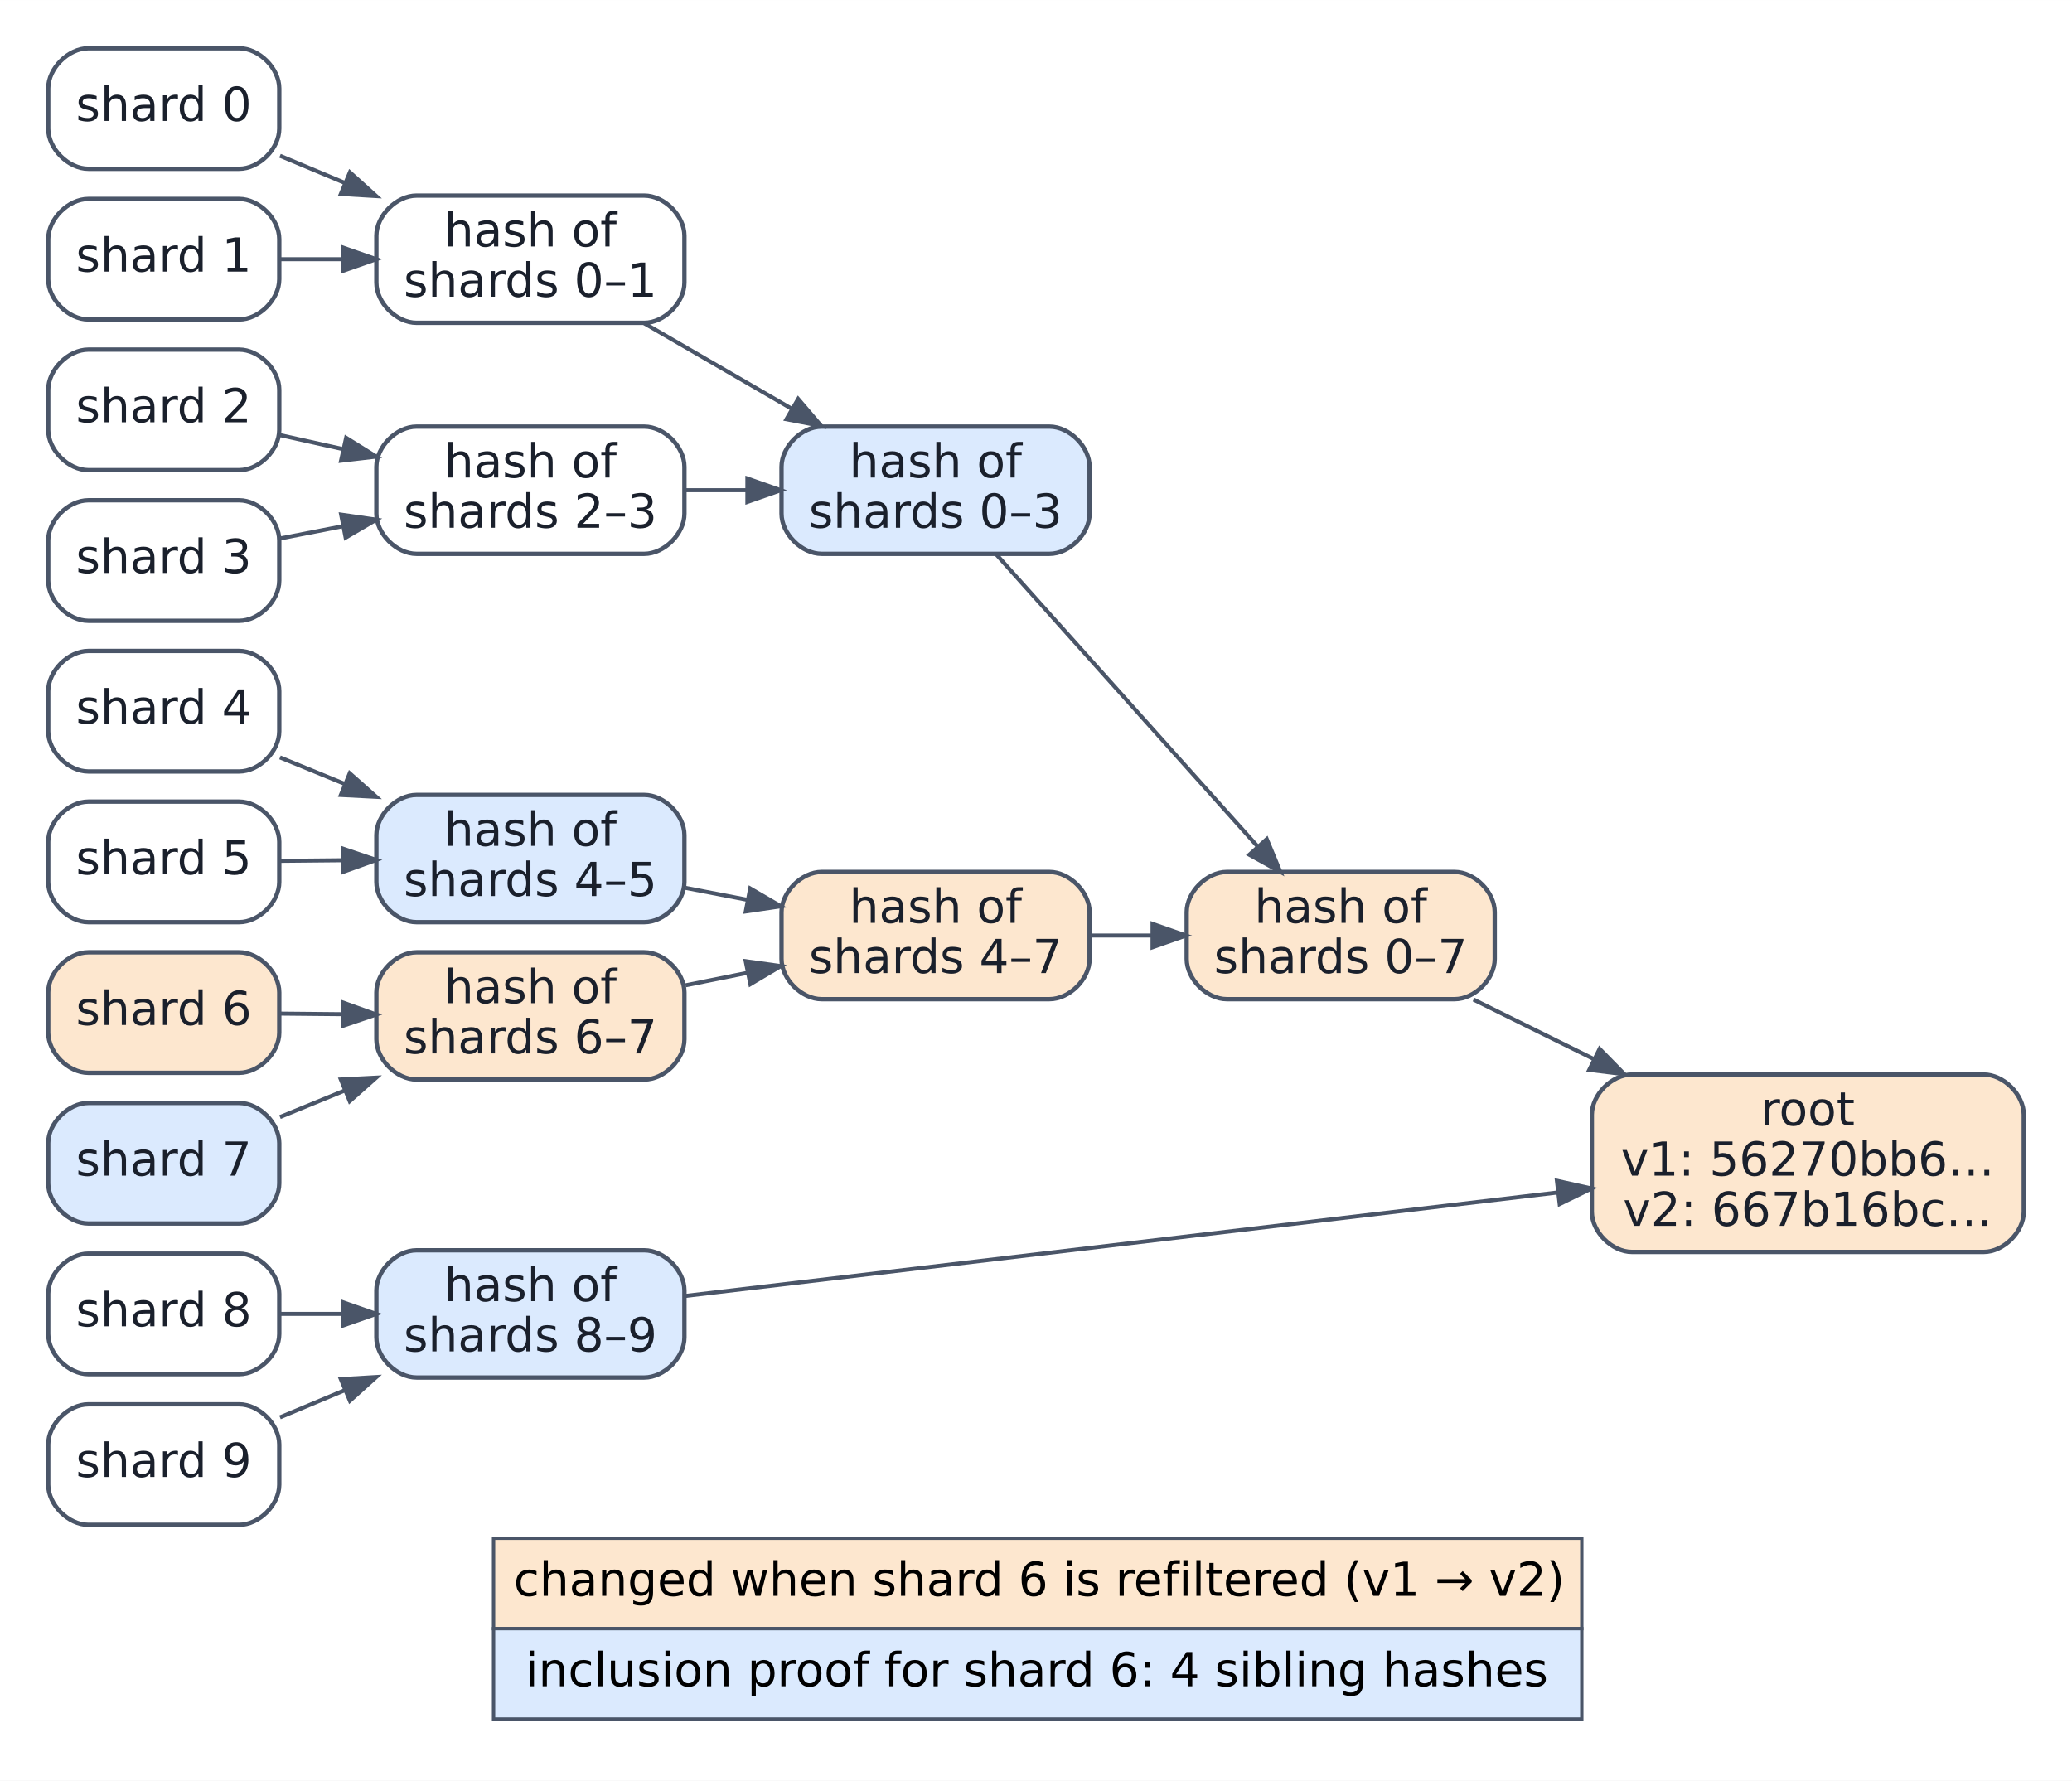
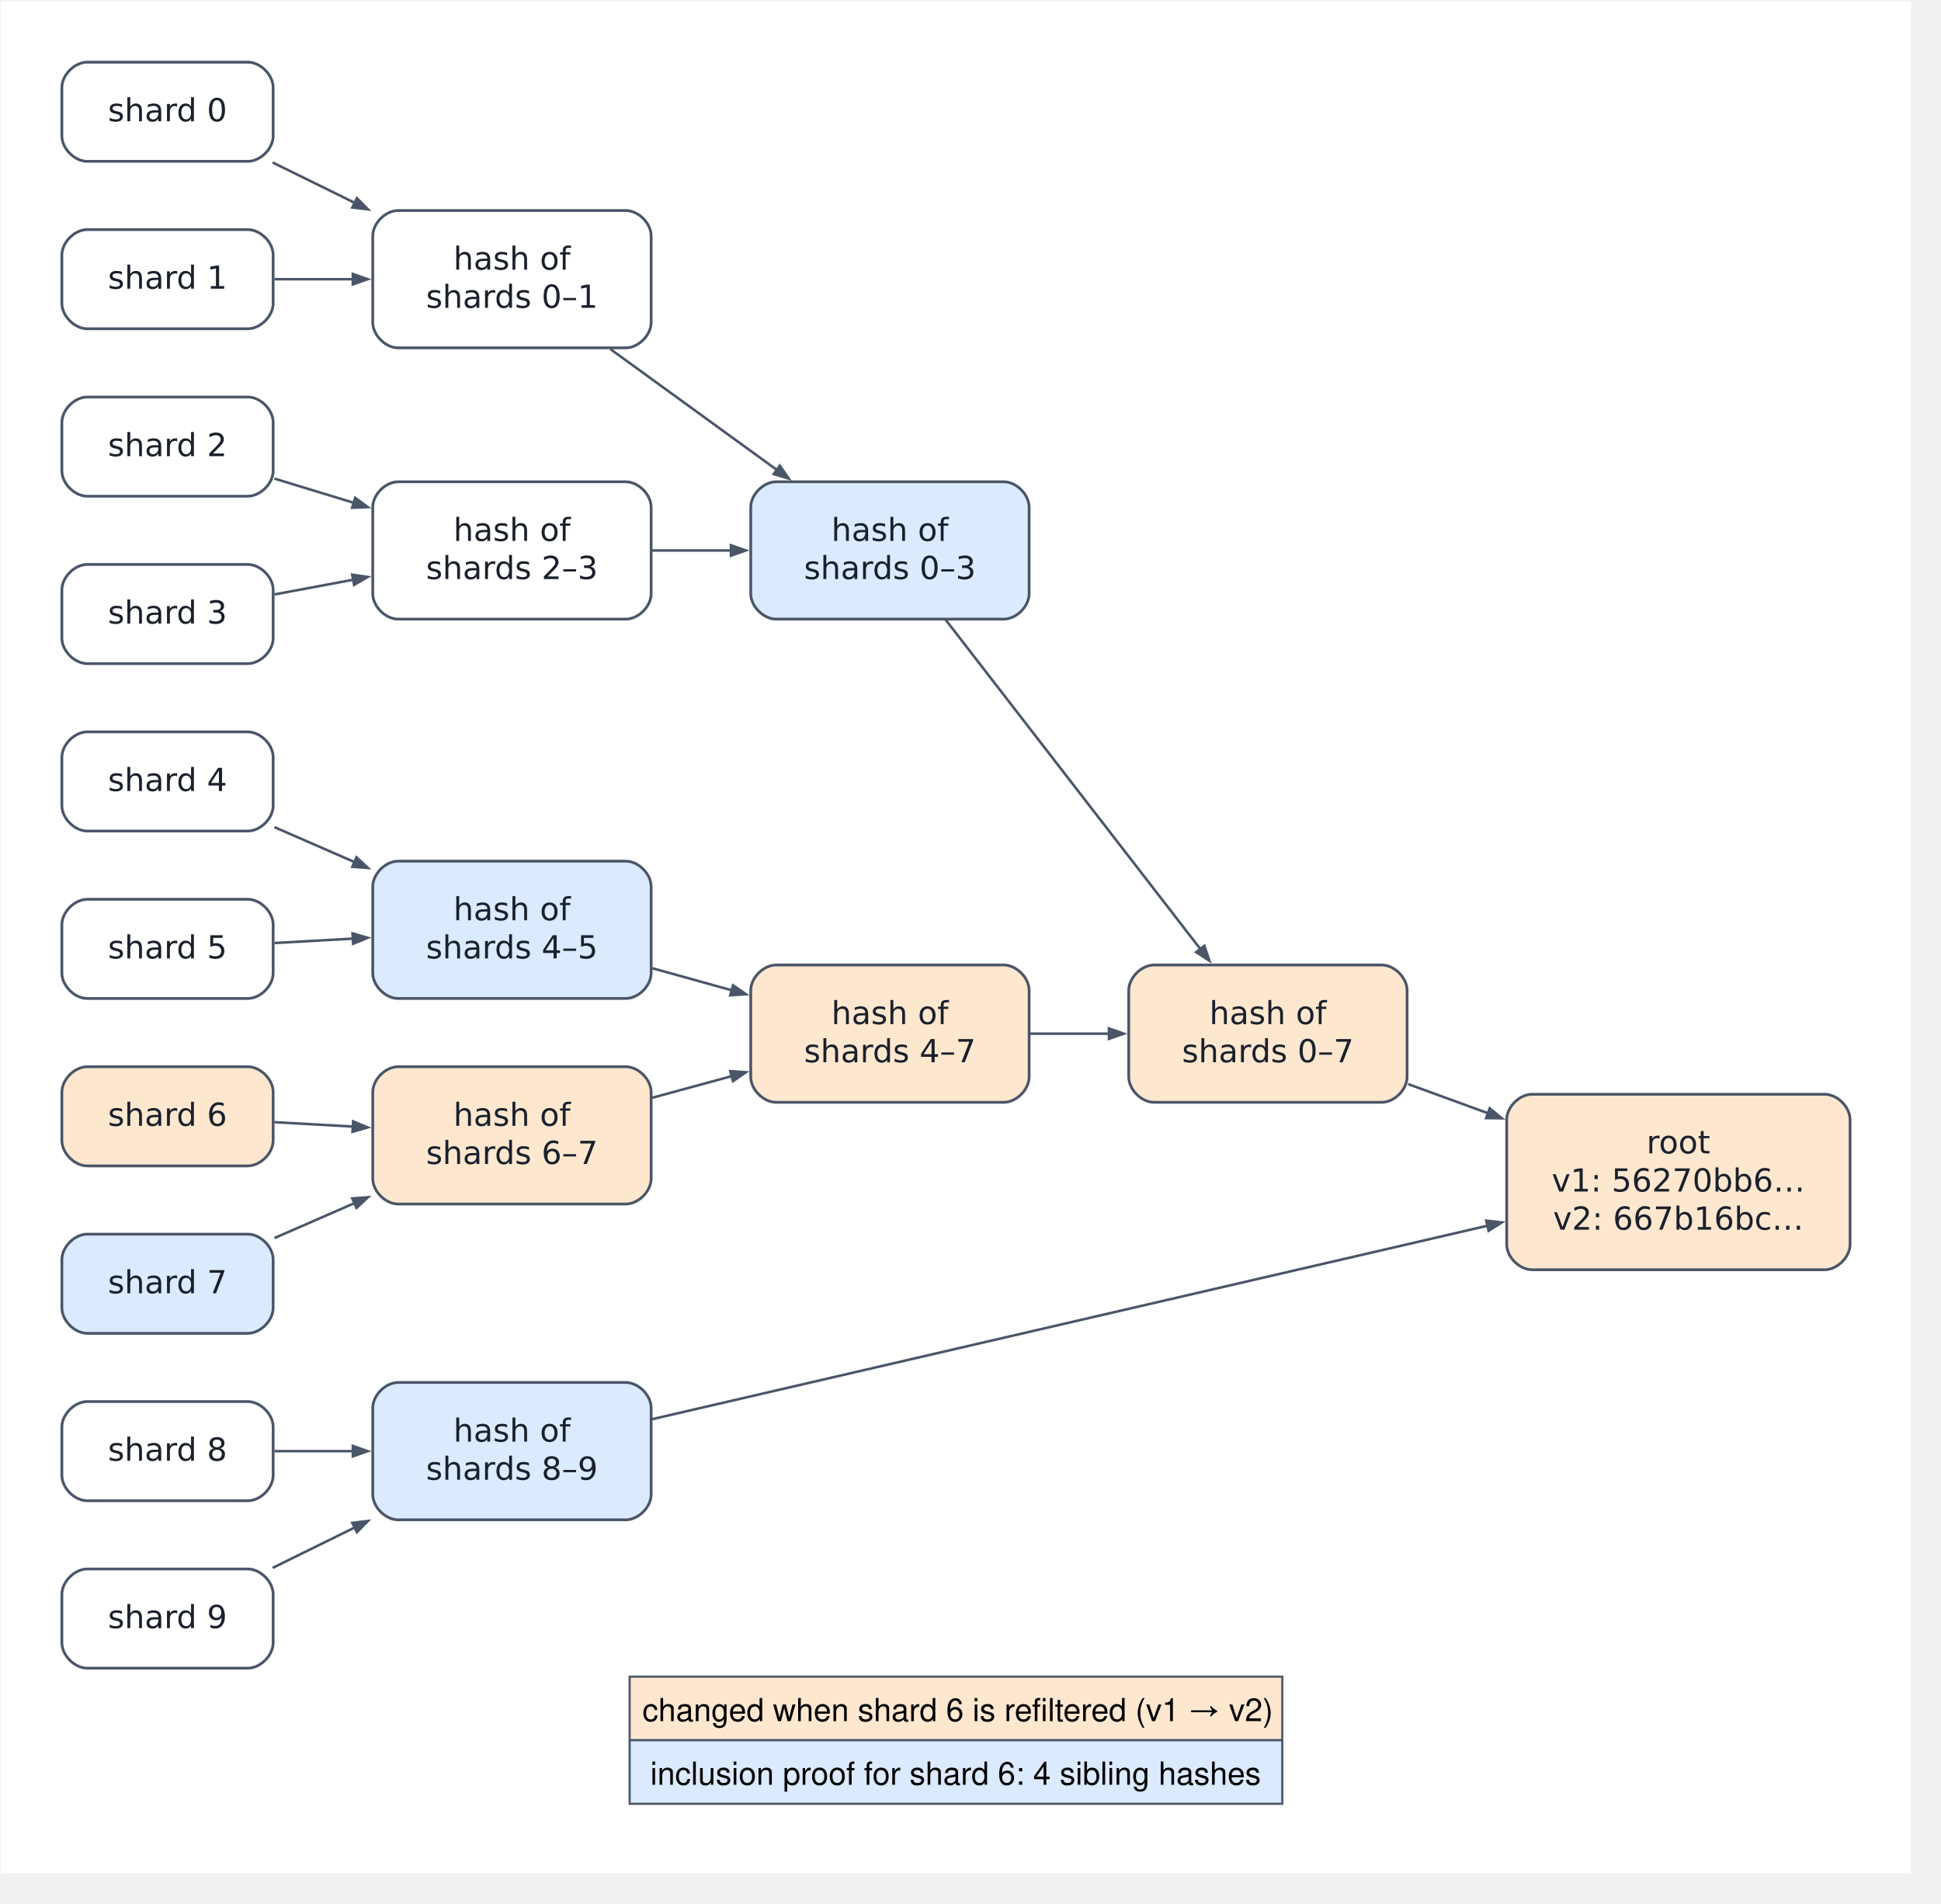
- <svg xmlns="http://www.w3.org/2000/svg" width="619pt" height="532pt" viewBox="0.00 0.00 618.80 531.80">
-   <g id="graph0" class="graph" transform="scale(1 1) rotate(0) translate(14.4 517.4)">
-     <polygon fill="white" stroke="transparent" points="-14.4,14.4 -14.4,-517.4 604.4,-517.4 604.4,14.4 -14.4,14.4" />
-     <polygon fill="#fde7cf" stroke="transparent" points="133,-31 133,-58 458,-58 458,-31 133,-31" />
-     <polygon fill="none" stroke="#4a5568" points="133,-31 133,-58 458,-58 458,-31 133,-31" />
-     <text text-anchor="start" x="139" y="-40.8" font-family="DejaVu Sans" font-size="14.00">changed when shard 6 is refiltered (v1 → v2)</text>
-     <polygon fill="#dbeafe" stroke="transparent" points="133,-4 133,-31 458,-31 458,-4 133,-4" />
-     <polygon fill="none" stroke="#4a5568" points="133,-4 133,-31 458,-31 458,-4 133,-4" />
-     <text text-anchor="start" x="142.5" y="-13.8" font-family="DejaVu Sans" font-size="14.00">inclusion proof for shard 6: 4 sibling hashes</text>
+ <svg xmlns="http://www.w3.org/2000/svg" width="930" height="912" viewBox="14.00 14.00 916.00 898.00">
+   <g id="graph0" class="graph" transform="scale(1 1) rotate(0) translate(43.2 869)">
+     <polygon fill="#ffffff" stroke="none" points="-28.8,28.8 -28.8,-854.6 872.69,-854.6 872.69,28.8 -28.8,28.8" />
+     <polygon fill="#fde7cf" stroke="none" points="267.95,-34 267.95,-64 575.94,-64 575.94,-34 267.95,-34" />
+     <polygon fill="none" stroke="#4a5568" points="267.95,-34 267.95,-64 575.94,-64 575.94,-34 267.95,-34" />
+     <text xml:space="preserve" text-anchor="start" x="273.95" y="-43" font-family="Helvetica,sans-Serif" font-size="15.00">changed when shard 6 is refiltered (v1 → v2)</text>
+     <polygon fill="#dbeafe" stroke="none" points="267.95,-4 267.95,-34 575.94,-34 575.94,-4 267.95,-4" />
+     <polygon fill="none" stroke="#4a5568" points="267.95,-4 267.95,-34 575.94,-34 575.94,-4 267.95,-4" />
+     <text xml:space="preserve" text-anchor="start" x="277.7" y="-13" font-family="Helvetica,sans-Serif" font-size="15.00">inclusion proof for shard 6: 4 sibling hashes</text>
    <g id="node1" class="node">
-       <path fill="#ffffff" stroke="#4a5568" stroke-width="1.3" d="M57,-503C57,-503 12,-503 12,-503 6,-503 0,-497 0,-491 0,-491 0,-479 0,-479 0,-473 6,-467 12,-467 12,-467 57,-467 57,-467 63,-467 69,-473 69,-479 69,-479 69,-491 69,-491 69,-497 63,-503 57,-503" />
-       <text text-anchor="middle" x="34.5" y="-481.3" font-family="DejaVu Sans" font-size="14.00" fill="#1a202c">shard 0</text>
+       <path fill="#ffffff" stroke="#4a5568" stroke-width="1.3" d="M87.71,-825.8C87.71,-825.8 12,-825.8 12,-825.8 6,-825.8 0,-819.8 0,-813.8 0,-813.8 0,-791 0,-791 0,-785 6,-779 12,-779 12,-779 87.71,-779 87.71,-779 93.71,-779 99.71,-785 99.71,-791 99.71,-791 99.71,-813.8 99.71,-813.8 99.71,-819.8 93.71,-825.8 87.71,-825.8" />
+       <text xml:space="preserve" text-anchor="middle" x="49.86" y="-797.9" font-family="DejaVu Sans" font-size="15.00" fill="#1a202c">shard 0</text>
    </g>
    <g id="node2" class="node">
-       <path fill="#ffffff" stroke="#4a5568" stroke-width="1.3" d="M57,-458C57,-458 12,-458 12,-458 6,-458 0,-452 0,-446 0,-446 0,-434 0,-434 0,-428 6,-422 12,-422 12,-422 57,-422 57,-422 63,-422 69,-428 69,-434 69,-434 69,-446 69,-446 69,-452 63,-458 57,-458" />
-       <text text-anchor="middle" x="34.5" y="-436.3" font-family="DejaVu Sans" font-size="14.00" fill="#1a202c">shard 1</text>
+       <path fill="#ffffff" stroke="#4a5568" stroke-width="1.3" d="M87.71,-746.8C87.71,-746.8 12,-746.8 12,-746.8 6,-746.8 0,-740.8 0,-734.8 0,-734.8 0,-712 0,-712 0,-706 6,-700 12,-700 12,-700 87.71,-700 87.71,-700 93.71,-700 99.71,-706 99.71,-712 99.71,-712 99.71,-734.8 99.71,-734.8 99.71,-740.8 93.71,-746.8 87.71,-746.8" />
+       <text xml:space="preserve" text-anchor="middle" x="49.86" y="-718.9" font-family="DejaVu Sans" font-size="15.00" fill="#1a202c">shard 1</text>
    </g>
    <g id="node11" class="node">
-       <path fill="#ffffff" stroke="#4a5568" stroke-width="1.3" d="M178,-459C178,-459 110,-459 110,-459 104,-459 98,-453 98,-447 98,-447 98,-433 98,-433 98,-427 104,-421 110,-421 110,-421 178,-421 178,-421 184,-421 190,-427 190,-433 190,-433 190,-447 190,-447 190,-453 184,-459 178,-459" />
-       <text text-anchor="middle" x="144" y="-443.8" font-family="DejaVu Sans" font-size="14.00" fill="#1a202c">hash of</text>
-       <text text-anchor="middle" x="144" y="-428.8" font-family="DejaVu Sans" font-size="14.00" fill="#1a202c">shards 0–1</text>
+       <path fill="#ffffff" stroke="#4a5568" stroke-width="1.3" d="M266.09,-755.8C266.09,-755.8 158.71,-755.8 158.71,-755.8 152.71,-755.8 146.71,-749.8 146.71,-743.8 146.71,-743.8 146.71,-703 146.71,-703 146.71,-697 152.71,-691 158.71,-691 158.71,-691 266.09,-691 266.09,-691 272.09,-691 278.09,-697 278.09,-703 278.09,-703 278.09,-743.8 278.09,-743.8 278.09,-749.8 272.09,-755.8 266.09,-755.8" />
+       <text xml:space="preserve" text-anchor="middle" x="212.4" y="-727.9" font-family="DejaVu Sans" font-size="15.00" fill="#1a202c">hash of</text>
+       <text xml:space="preserve" text-anchor="middle" x="212.4" y="-709.9" font-family="DejaVu Sans" font-size="15.00" fill="#1a202c">shards 0–1</text>
    </g>
    <g id="edge1" class="edge">
-       <path fill="none" stroke="#4a5568" stroke-width="1.2" d="M69.22,-470.89C75.34,-468.32 81.87,-465.59 88.41,-462.85" />
-       <polygon fill="#4a5568" stroke="#4a5568" stroke-width="1.2" points="90.09,-465.94 97.97,-458.85 87.39,-459.48 90.09,-465.94" />
+       <path fill="none" stroke="#4a5568" stroke-width="1.2" d="M99.46,-778.48C111.73,-772.45 125.17,-765.83 138.35,-759.35" />
+       <polygon fill="#4a5568" stroke="#4a5568" stroke-width="1.2" points="139.24,-761.64 144.44,-756.35 137.08,-757.24 139.24,-761.64" />
    </g>
    <g id="node3" class="node">
-       <path fill="#ffffff" stroke="#4a5568" stroke-width="1.3" d="M57,-413C57,-413 12,-413 12,-413 6,-413 0,-407 0,-401 0,-401 0,-389 0,-389 0,-383 6,-377 12,-377 12,-377 57,-377 57,-377 63,-377 69,-383 69,-389 69,-389 69,-401 69,-401 69,-407 63,-413 57,-413" />
-       <text text-anchor="middle" x="34.5" y="-391.3" font-family="DejaVu Sans" font-size="14.00" fill="#1a202c">shard 2</text>
+       <path fill="#ffffff" stroke="#4a5568" stroke-width="1.3" d="M87.71,-667.8C87.71,-667.8 12,-667.8 12,-667.8 6,-667.8 0,-661.8 0,-655.8 0,-655.8 0,-633 0,-633 0,-627 6,-621 12,-621 12,-621 87.71,-621 87.71,-621 93.71,-621 99.71,-627 99.71,-633 99.71,-633 99.71,-655.8 99.71,-655.8 99.71,-661.8 93.71,-667.8 87.71,-667.8" />
+       <text xml:space="preserve" text-anchor="middle" x="49.86" y="-639.9" font-family="DejaVu Sans" font-size="15.00" fill="#1a202c">shard 2</text>
    </g>
    <g id="edge2" class="edge">
-       <path fill="none" stroke="#4a5568" stroke-width="1.2" d="M69.22,-440C75.2,-440 81.57,-440 87.96,-440" />
-       <polygon fill="#4a5568" stroke="#4a5568" stroke-width="1.2" points="87.97,-443.5 97.97,-440 87.97,-436.5 87.97,-443.5" />
+       <path fill="none" stroke="#4a5568" stroke-width="1.2" d="M100.34,-723.4C112.09,-723.4 124.88,-723.4 137.46,-723.4" />
+       <polygon fill="#4a5568" stroke="#4a5568" stroke-width="1.2" points="137.31,-725.85 144.31,-723.4 137.31,-720.95 137.31,-725.85" />
    </g>
    <g id="node4" class="node">
-       <path fill="#ffffff" stroke="#4a5568" stroke-width="1.3" d="M57,-368C57,-368 12,-368 12,-368 6,-368 0,-362 0,-356 0,-356 0,-344 0,-344 0,-338 6,-332 12,-332 12,-332 57,-332 57,-332 63,-332 69,-338 69,-344 69,-344 69,-356 69,-356 69,-362 63,-368 57,-368" />
-       <text text-anchor="middle" x="34.5" y="-346.3" font-family="DejaVu Sans" font-size="14.00" fill="#1a202c">shard 3</text>
+       <path fill="#ffffff" stroke="#4a5568" stroke-width="1.3" d="M87.71,-588.8C87.71,-588.8 12,-588.8 12,-588.8 6,-588.8 0,-582.8 0,-576.8 0,-576.8 0,-554 0,-554 0,-548 6,-542 12,-542 12,-542 87.71,-542 87.71,-542 93.71,-542 99.71,-548 99.71,-554 99.71,-554 99.71,-576.8 99.71,-576.8 99.71,-582.8 93.71,-588.8 87.71,-588.8" />
+       <text xml:space="preserve" text-anchor="middle" x="49.86" y="-560.9" font-family="DejaVu Sans" font-size="15.00" fill="#1a202c">shard 3</text>
    </g>
    <g id="node12" class="node">
-       <path fill="#ffffff" stroke="#4a5568" stroke-width="1.3" d="M178,-390C178,-390 110,-390 110,-390 104,-390 98,-384 98,-378 98,-378 98,-364 98,-364 98,-358 104,-352 110,-352 110,-352 178,-352 178,-352 184,-352 190,-358 190,-364 190,-364 190,-378 190,-378 190,-384 184,-390 178,-390" />
-       <text text-anchor="middle" x="144" y="-374.8" font-family="DejaVu Sans" font-size="14.00" fill="#1a202c">hash of</text>
-       <text text-anchor="middle" x="144" y="-359.8" font-family="DejaVu Sans" font-size="14.00" fill="#1a202c">shards 2–3</text>
+       <path fill="#ffffff" stroke="#4a5568" stroke-width="1.3" d="M266.09,-627.8C266.09,-627.8 158.71,-627.8 158.71,-627.8 152.71,-627.8 146.71,-621.8 146.71,-615.8 146.71,-615.8 146.71,-575 146.71,-575 146.71,-569 152.71,-563 158.71,-563 158.71,-563 266.09,-563 266.09,-563 272.09,-563 278.09,-569 278.09,-575 278.09,-575 278.09,-615.8 278.09,-615.8 278.09,-621.8 272.09,-627.8 266.09,-627.8" />
+       <text xml:space="preserve" text-anchor="middle" x="212.4" y="-599.9" font-family="DejaVu Sans" font-size="15.00" fill="#1a202c">hash of</text>
+       <text xml:space="preserve" text-anchor="middle" x="212.4" y="-581.9" font-family="DejaVu Sans" font-size="15.00" fill="#1a202c">shards 2–3</text>
    </g>
    <g id="edge3" class="edge">
-       <path fill="none" stroke="#4a5568" stroke-width="1.2" d="M69.22,-387.47C75.2,-386.14 81.57,-384.72 87.96,-383.29" />
-       <polygon fill="#4a5568" stroke="#4a5568" stroke-width="1.2" points="88.97,-386.65 97.97,-381.05 87.45,-379.82 88.97,-386.65" />
+       <path fill="none" stroke="#4a5568" stroke-width="1.2" d="M100.34,-629.3C112.2,-625.68 125.13,-621.73 137.82,-617.86" />
+       <polygon fill="#4a5568" stroke="#4a5568" stroke-width="1.2" points="138.41,-620.24 144.39,-615.85 136.98,-615.55 138.41,-620.24" />
    </g>
    <g id="node5" class="node">
-       <path fill="#ffffff" stroke="#4a5568" stroke-width="1.3" d="M57,-323C57,-323 12,-323 12,-323 6,-323 0,-317 0,-311 0,-311 0,-299 0,-299 0,-293 6,-287 12,-287 12,-287 57,-287 57,-287 63,-287 69,-293 69,-299 69,-299 69,-311 69,-311 69,-317 63,-323 57,-323" />
-       <text text-anchor="middle" x="34.5" y="-301.3" font-family="DejaVu Sans" font-size="14.00" fill="#1a202c">shard 4</text>
+       <path fill="#ffffff" stroke="#4a5568" stroke-width="1.3" d="M87.71,-509.8C87.71,-509.8 12,-509.8 12,-509.8 6,-509.8 0,-503.8 0,-497.8 0,-497.8 0,-475 0,-475 0,-469 6,-463 12,-463 12,-463 87.71,-463 87.71,-463 93.71,-463 99.71,-469 99.71,-475 99.71,-475 99.71,-497.8 99.71,-497.8 99.71,-503.8 93.71,-509.8 87.71,-509.8" />
+       <text xml:space="preserve" text-anchor="middle" x="49.86" y="-481.9" font-family="DejaVu Sans" font-size="15.00" fill="#1a202c">shard 4</text>
    </g>
    <g id="edge4" class="edge">
-       <path fill="none" stroke="#4a5568" stroke-width="1.2" d="M69.22,-356.59C75.2,-357.76 81.57,-359 87.96,-360.25" />
-       <polygon fill="#4a5568" stroke="#4a5568" stroke-width="1.2" points="87.48,-363.72 97.97,-362.2 88.82,-356.85 87.48,-363.72" />
+       <path fill="none" stroke="#4a5568" stroke-width="1.2" d="M100.34,-574.65C112.09,-576.84 124.88,-579.23 137.46,-581.58" />
+       <polygon fill="#4a5568" stroke="#4a5568" stroke-width="1.2" points="137.01,-583.99 144.34,-582.87 137.91,-579.17 137.01,-583.99" />
    </g>
    <g id="node6" class="node">
-       <path fill="#ffffff" stroke="#4a5568" stroke-width="1.3" d="M57,-278C57,-278 12,-278 12,-278 6,-278 0,-272 0,-266 0,-266 0,-254 0,-254 0,-248 6,-242 12,-242 12,-242 57,-242 57,-242 63,-242 69,-248 69,-254 69,-254 69,-266 69,-266 69,-272 63,-278 57,-278" />
-       <text text-anchor="middle" x="34.5" y="-256.3" font-family="DejaVu Sans" font-size="14.00" fill="#1a202c">shard 5</text>
+       <path fill="#ffffff" stroke="#4a5568" stroke-width="1.3" d="M87.71,-430.8C87.71,-430.8 12,-430.8 12,-430.8 6,-430.8 0,-424.8 0,-418.8 0,-418.8 0,-396 0,-396 0,-390 6,-384 12,-384 12,-384 87.71,-384 87.71,-384 93.71,-384 99.71,-390 99.71,-396 99.71,-396 99.71,-418.8 99.71,-418.8 99.71,-424.8 93.71,-430.8 87.71,-430.8" />
+       <text xml:space="preserve" text-anchor="middle" x="49.86" y="-402.9" font-family="DejaVu Sans" font-size="15.00" fill="#1a202c">shard 5</text>
    </g>
    <g id="node13" class="node">
-       <path fill="#dbeafe" stroke="#4a5568" stroke-width="1.3" d="M178,-280C178,-280 110,-280 110,-280 104,-280 98,-274 98,-268 98,-268 98,-254 98,-254 98,-248 104,-242 110,-242 110,-242 178,-242 178,-242 184,-242 190,-248 190,-254 190,-254 190,-268 190,-268 190,-274 184,-280 178,-280" />
-       <text text-anchor="middle" x="144" y="-264.8" font-family="DejaVu Sans" font-size="14.00" fill="#1a202c">hash of</text>
-       <text text-anchor="middle" x="144" y="-249.8" font-family="DejaVu Sans" font-size="14.00" fill="#1a202c">shards 4–5</text>
+       <path fill="#dbeafe" stroke="#4a5568" stroke-width="1.3" d="M266.09,-448.8C266.09,-448.8 158.71,-448.8 158.71,-448.8 152.71,-448.8 146.71,-442.8 146.71,-436.8 146.71,-436.8 146.71,-396 146.71,-396 146.71,-390 152.71,-384 158.71,-384 158.71,-384 266.09,-384 266.09,-384 272.09,-384 278.09,-390 278.09,-396 278.09,-396 278.09,-436.8 278.09,-436.8 278.09,-442.8 272.09,-448.8 266.09,-448.8" />
+       <text xml:space="preserve" text-anchor="middle" x="212.4" y="-420.9" font-family="DejaVu Sans" font-size="15.00" fill="#1a202c">hash of</text>
+       <text xml:space="preserve" text-anchor="middle" x="212.4" y="-402.9" font-family="DejaVu Sans" font-size="15.00" fill="#1a202c">shards 4–5</text>
    </g>
    <g id="edge5" class="edge">
-       <path fill="none" stroke="#4a5568" stroke-width="1.2" d="M69.22,-291.2C75.34,-288.69 81.87,-286.02 88.41,-283.34" />
-       <polygon fill="#4a5568" stroke="#4a5568" stroke-width="1.2" points="90.04,-286.46 97.97,-279.43 87.39,-279.98 90.04,-286.46" />
+       <path fill="none" stroke="#4a5568" stroke-width="1.2" d="M100.34,-464.83C112.31,-459.6 125.37,-453.91 138.19,-448.32" />
+       <polygon fill="#4a5568" stroke="#4a5568" stroke-width="1.2" points="139.02,-450.63 144.46,-445.59 137.06,-446.14 139.02,-450.63" />
    </g>
    <g id="node7" class="node">
-       <path fill="#fde7cf" stroke="#4a5568" stroke-width="1.3" d="M57,-233C57,-233 12,-233 12,-233 6,-233 0,-227 0,-221 0,-221 0,-209 0,-209 0,-203 6,-197 12,-197 12,-197 57,-197 57,-197 63,-197 69,-203 69,-209 69,-209 69,-221 69,-221 69,-227 63,-233 57,-233" />
-       <text text-anchor="middle" x="34.5" y="-211.3" font-family="DejaVu Sans" font-size="14.00" fill="#1a202c">shard 6</text>
+       <path fill="#fde7cf" stroke="#4a5568" stroke-width="1.3" d="M87.71,-351.8C87.71,-351.8 12,-351.8 12,-351.8 6,-351.8 0,-345.8 0,-339.8 0,-339.8 0,-317 0,-317 0,-311 6,-305 12,-305 12,-305 87.71,-305 87.71,-305 93.71,-305 99.71,-311 99.71,-317 99.71,-317 99.71,-339.8 99.71,-339.8 99.71,-345.8 93.71,-351.8 87.71,-351.8" />
+       <text xml:space="preserve" text-anchor="middle" x="49.86" y="-323.9" font-family="DejaVu Sans" font-size="15.00" fill="#1a202c">shard 6</text>
    </g>
    <g id="edge6" class="edge">
-       <path fill="none" stroke="#4a5568" stroke-width="1.2" d="M69.22,-260.31C75.2,-260.37 81.57,-260.43 87.96,-260.49" />
-       <polygon fill="#4a5568" stroke="#4a5568" stroke-width="1.2" points="87.94,-263.99 97.97,-260.58 88,-256.99 87.94,-263.99" />
+       <path fill="none" stroke="#4a5568" stroke-width="1.2" d="M100.34,-410.17C112.09,-410.83 124.88,-411.55 137.46,-412.25" />
+       <polygon fill="#4a5568" stroke="#4a5568" stroke-width="1.2" points="137.18,-414.69 144.31,-412.64 137.46,-409.8 137.18,-414.69" />
    </g>
    <g id="node8" class="node">
-       <path fill="#dbeafe" stroke="#4a5568" stroke-width="1.3" d="M57,-188C57,-188 12,-188 12,-188 6,-188 0,-182 0,-176 0,-176 0,-164 0,-164 0,-158 6,-152 12,-152 12,-152 57,-152 57,-152 63,-152 69,-158 69,-164 69,-164 69,-176 69,-176 69,-182 63,-188 57,-188" />
-       <text text-anchor="middle" x="34.5" y="-166.3" font-family="DejaVu Sans" font-size="14.00" fill="#1a202c">shard 7</text>
+       <path fill="#dbeafe" stroke="#4a5568" stroke-width="1.3" d="M87.71,-272.8C87.71,-272.8 12,-272.8 12,-272.8 6,-272.8 0,-266.8 0,-260.8 0,-260.8 0,-238 0,-238 0,-232 6,-226 12,-226 12,-226 87.71,-226 87.71,-226 93.71,-226 99.71,-232 99.71,-238 99.71,-238 99.71,-260.8 99.71,-260.8 99.71,-266.8 93.71,-272.8 87.71,-272.8" />
+       <text xml:space="preserve" text-anchor="middle" x="49.86" y="-244.9" font-family="DejaVu Sans" font-size="15.00" fill="#1a202c">shard 7</text>
    </g>
    <g id="node14" class="node">
-       <path fill="#fde7cf" stroke="#4a5568" stroke-width="1.3" d="M178,-233C178,-233 110,-233 110,-233 104,-233 98,-227 98,-221 98,-221 98,-207 98,-207 98,-201 104,-195 110,-195 110,-195 178,-195 178,-195 184,-195 190,-201 190,-207 190,-207 190,-221 190,-221 190,-227 184,-233 178,-233" />
-       <text text-anchor="middle" x="144" y="-217.8" font-family="DejaVu Sans" font-size="14.00" fill="#1a202c">hash of</text>
-       <text text-anchor="middle" x="144" y="-202.8" font-family="DejaVu Sans" font-size="14.00" fill="#1a202c">shards 6–7</text>
+       <path fill="#fde7cf" stroke="#4a5568" stroke-width="1.3" d="M266.09,-351.8C266.09,-351.8 158.71,-351.8 158.71,-351.8 152.71,-351.8 146.71,-345.8 146.71,-339.8 146.71,-339.8 146.71,-299 146.71,-299 146.71,-293 152.71,-287 158.71,-287 158.71,-287 266.09,-287 266.09,-287 272.09,-287 278.09,-293 278.09,-299 278.09,-299 278.09,-339.8 278.09,-339.8 278.09,-345.8 272.09,-351.8 266.09,-351.8" />
+       <text xml:space="preserve" text-anchor="middle" x="212.4" y="-323.9" font-family="DejaVu Sans" font-size="15.00" fill="#1a202c">hash of</text>
+       <text xml:space="preserve" text-anchor="middle" x="212.4" y="-305.9" font-family="DejaVu Sans" font-size="15.00" fill="#1a202c">shards 6–7</text>
    </g>
    <g id="edge7" class="edge">
-       <path fill="none" stroke="#4a5568" stroke-width="1.2" d="M69.22,-214.69C75.2,-214.63 81.57,-214.57 87.96,-214.51" />
-       <polygon fill="#4a5568" stroke="#4a5568" stroke-width="1.2" points="88,-218.01 97.97,-214.42 87.94,-211.01 88,-218.01" />
+       <path fill="none" stroke="#4a5568" stroke-width="1.2" d="M100.34,-325.63C112.09,-324.97 124.88,-324.25 137.46,-323.55" />
+       <polygon fill="#4a5568" stroke="#4a5568" stroke-width="1.2" points="137.46,-326 144.31,-323.16 137.18,-321.11 137.46,-326" />
    </g>
    <g id="node9" class="node">
-       <path fill="#ffffff" stroke="#4a5568" stroke-width="1.3" d="M57,-143C57,-143 12,-143 12,-143 6,-143 0,-137 0,-131 0,-131 0,-119 0,-119 0,-113 6,-107 12,-107 12,-107 57,-107 57,-107 63,-107 69,-113 69,-119 69,-119 69,-131 69,-131 69,-137 63,-143 57,-143" />
-       <text text-anchor="middle" x="34.5" y="-121.3" font-family="DejaVu Sans" font-size="14.00" fill="#1a202c">shard 8</text>
+       <path fill="#ffffff" stroke="#4a5568" stroke-width="1.3" d="M87.71,-193.8C87.71,-193.8 12,-193.8 12,-193.8 6,-193.8 0,-187.8 0,-181.8 0,-181.8 0,-159 0,-159 0,-153 6,-147 12,-147 12,-147 87.71,-147 87.71,-147 93.71,-147 99.71,-153 99.71,-159 99.71,-159 99.71,-181.8 99.71,-181.8 99.71,-187.8 93.71,-193.8 87.71,-193.8" />
+       <text xml:space="preserve" text-anchor="middle" x="49.86" y="-165.9" font-family="DejaVu Sans" font-size="15.00" fill="#1a202c">shard 8</text>
    </g>
    <g id="edge8" class="edge">
-       <path fill="none" stroke="#4a5568" stroke-width="1.2" d="M69.22,-183.8C75.34,-186.31 81.87,-188.98 88.41,-191.66" />
-       <polygon fill="#4a5568" stroke="#4a5568" stroke-width="1.2" points="87.39,-195.02 97.97,-195.57 90.04,-188.54 87.39,-195.02" />
+       <path fill="none" stroke="#4a5568" stroke-width="1.2" d="M100.34,-270.97C112.31,-276.2 125.37,-281.89 138.19,-287.48" />
+       <polygon fill="#4a5568" stroke="#4a5568" stroke-width="1.2" points="137.06,-289.66 144.46,-290.21 139.02,-285.17 137.06,-289.66" />
    </g>
    <g id="node10" class="node">
-       <path fill="#ffffff" stroke="#4a5568" stroke-width="1.3" d="M57,-98C57,-98 12,-98 12,-98 6,-98 0,-92 0,-86 0,-86 0,-74 0,-74 0,-68 6,-62 12,-62 12,-62 57,-62 57,-62 63,-62 69,-68 69,-74 69,-74 69,-86 69,-86 69,-92 63,-98 57,-98" />
-       <text text-anchor="middle" x="34.5" y="-76.3" font-family="DejaVu Sans" font-size="14.00" fill="#1a202c">shard 9</text>
+       <path fill="#ffffff" stroke="#4a5568" stroke-width="1.3" d="M87.71,-114.8C87.71,-114.8 12,-114.8 12,-114.8 6,-114.8 0,-108.8 0,-102.8 0,-102.8 0,-80 0,-80 0,-74 6,-68 12,-68 12,-68 87.71,-68 87.71,-68 93.71,-68 99.71,-74 99.71,-80 99.71,-80 99.71,-102.8 99.71,-102.8 99.71,-108.8 93.71,-114.8 87.71,-114.8" />
+       <text xml:space="preserve" text-anchor="middle" x="49.86" y="-86.9" font-family="DejaVu Sans" font-size="15.00" fill="#1a202c">shard 9</text>
    </g>
    <g id="node15" class="node">
-       <path fill="#dbeafe" stroke="#4a5568" stroke-width="1.3" d="M178,-144C178,-144 110,-144 110,-144 104,-144 98,-138 98,-132 98,-132 98,-118 98,-118 98,-112 104,-106 110,-106 110,-106 178,-106 178,-106 184,-106 190,-112 190,-118 190,-118 190,-132 190,-132 190,-138 184,-144 178,-144" />
-       <text text-anchor="middle" x="144" y="-128.8" font-family="DejaVu Sans" font-size="14.00" fill="#1a202c">hash of</text>
-       <text text-anchor="middle" x="144" y="-113.8" font-family="DejaVu Sans" font-size="14.00" fill="#1a202c">shards 8–9</text>
+       <path fill="#dbeafe" stroke="#4a5568" stroke-width="1.3" d="M266.09,-202.8C266.09,-202.8 158.71,-202.8 158.71,-202.8 152.71,-202.8 146.71,-196.8 146.71,-190.8 146.71,-190.8 146.71,-150 146.71,-150 146.71,-144 152.71,-138 158.71,-138 158.71,-138 266.09,-138 266.09,-138 272.09,-138 278.09,-144 278.09,-150 278.09,-150 278.09,-190.8 278.09,-190.8 278.09,-196.8 272.09,-202.8 266.09,-202.8" />
+       <text xml:space="preserve" text-anchor="middle" x="212.4" y="-174.9" font-family="DejaVu Sans" font-size="15.00" fill="#1a202c">hash of</text>
+       <text xml:space="preserve" text-anchor="middle" x="212.4" y="-156.9" font-family="DejaVu Sans" font-size="15.00" fill="#1a202c">shards 8–9</text>
    </g>
    <g id="edge9" class="edge">
-       <path fill="none" stroke="#4a5568" stroke-width="1.2" d="M69.22,-125C75.2,-125 81.57,-125 87.96,-125" />
-       <polygon fill="#4a5568" stroke="#4a5568" stroke-width="1.2" points="87.97,-128.5 97.97,-125 87.97,-121.5 87.97,-128.5" />
+       <path fill="none" stroke="#4a5568" stroke-width="1.2" d="M100.34,-170.4C112.09,-170.4 124.88,-170.4 137.46,-170.4" />
+       <polygon fill="#4a5568" stroke="#4a5568" stroke-width="1.2" points="137.31,-172.85 144.31,-170.4 137.31,-167.95 137.31,-172.85" />
    </g>
    <g id="edge10" class="edge">
-       <path fill="none" stroke="#4a5568" stroke-width="1.2" d="M69.22,-94.11C75.34,-96.68 81.87,-99.41 88.41,-102.15" />
-       <polygon fill="#4a5568" stroke="#4a5568" stroke-width="1.2" points="87.39,-105.52 97.97,-106.15 90.09,-99.06 87.39,-105.52" />
+       <path fill="none" stroke="#4a5568" stroke-width="1.2" d="M99.46,-115.32C111.73,-121.35 125.17,-127.97 138.35,-134.45" />
+       <polygon fill="#4a5568" stroke="#4a5568" stroke-width="1.2" points="137.08,-136.56 144.44,-137.45 139.24,-132.16 137.08,-136.56" />
    </g>
    <g id="node16" class="node">
-       <path fill="#dbeafe" stroke="#4a5568" stroke-width="1.3" d="M299,-390C299,-390 231,-390 231,-390 225,-390 219,-384 219,-378 219,-378 219,-364 219,-364 219,-358 225,-352 231,-352 231,-352 299,-352 299,-352 305,-352 311,-358 311,-364 311,-364 311,-378 311,-378 311,-384 305,-390 299,-390" />
-       <text text-anchor="middle" x="265" y="-374.8" font-family="DejaVu Sans" font-size="14.00" fill="#1a202c">hash of</text>
-       <text text-anchor="middle" x="265" y="-359.8" font-family="DejaVu Sans" font-size="14.00" fill="#1a202c">shards 0–3</text>
+       <path fill="#dbeafe" stroke="#4a5568" stroke-width="1.3" d="M444.47,-627.8C444.47,-627.8 337.09,-627.8 337.09,-627.8 331.09,-627.8 325.09,-621.8 325.09,-615.8 325.09,-615.8 325.09,-575 325.09,-575 325.09,-569 331.09,-563 337.09,-563 337.09,-563 444.47,-563 444.47,-563 450.47,-563 456.47,-569 456.47,-575 456.47,-575 456.47,-615.8 456.47,-615.8 456.47,-621.8 450.47,-627.8 444.47,-627.8" />
+       <text xml:space="preserve" text-anchor="middle" x="390.78" y="-599.9" font-family="DejaVu Sans" font-size="15.00" fill="#1a202c">hash of</text>
+       <text xml:space="preserve" text-anchor="middle" x="390.78" y="-581.9" font-family="DejaVu Sans" font-size="15.00" fill="#1a202c">shards 0–3</text>
    </g>
    <g id="edge11" class="edge">
-       <path fill="none" stroke="#4a5568" stroke-width="1.2" d="M177.83,-420.96C191.51,-413.03 207.55,-403.73 222.06,-395.32" />
-       <polygon fill="#4a5568" stroke="#4a5568" stroke-width="1.2" points="223.97,-398.26 230.86,-390.21 220.46,-392.2 223.97,-398.26" />
+       <path fill="none" stroke="#4a5568" stroke-width="1.2" d="M258.82,-690.44C282.89,-672.97 312.57,-651.43 337.59,-633.28" />
+       <polygon fill="#4a5568" stroke="#4a5568" stroke-width="1.2" points="338.81,-635.41 343.04,-629.32 335.94,-631.45 338.81,-635.41" />
    </g>
    <g id="edge12" class="edge">
-       <path fill="none" stroke="#4a5568" stroke-width="1.2" d="M190.33,-371C196.3,-371 202.48,-371 208.6,-371" />
-       <polygon fill="#4a5568" stroke="#4a5568" stroke-width="1.2" points="208.8,-374.5 218.8,-371 208.8,-367.5 208.8,-374.5" />
+       <path fill="none" stroke="#4a5568" stroke-width="1.2" d="M278.58,-595.4C290.78,-595.4 303.61,-595.4 316.04,-595.4" />
+       <polygon fill="#4a5568" stroke="#4a5568" stroke-width="1.2" points="315.76,-597.85 322.76,-595.4 315.76,-592.95 315.76,-597.85" />
    </g>
    <g id="node17" class="node">
-       <path fill="#fde7cf" stroke="#4a5568" stroke-width="1.3" d="M299,-257C299,-257 231,-257 231,-257 225,-257 219,-251 219,-245 219,-245 219,-231 219,-231 219,-225 225,-219 231,-219 231,-219 299,-219 299,-219 305,-219 311,-225 311,-231 311,-231 311,-245 311,-245 311,-251 305,-257 299,-257" />
-       <text text-anchor="middle" x="265" y="-241.8" font-family="DejaVu Sans" font-size="14.00" fill="#1a202c">hash of</text>
-       <text text-anchor="middle" x="265" y="-226.8" font-family="DejaVu Sans" font-size="14.00" fill="#1a202c">shards 4–7</text>
+       <path fill="#fde7cf" stroke="#4a5568" stroke-width="1.3" d="M444.47,-399.8C444.47,-399.8 337.09,-399.8 337.09,-399.8 331.09,-399.8 325.09,-393.8 325.09,-387.8 325.09,-387.8 325.09,-347 325.09,-347 325.09,-341 331.09,-335 337.09,-335 337.09,-335 444.47,-335 444.47,-335 450.47,-335 456.47,-341 456.47,-347 456.47,-347 456.47,-387.8 456.47,-387.8 456.47,-393.8 450.47,-399.8 444.47,-399.8" />
+       <text xml:space="preserve" text-anchor="middle" x="390.78" y="-371.9" font-family="DejaVu Sans" font-size="15.00" fill="#1a202c">hash of</text>
+       <text xml:space="preserve" text-anchor="middle" x="390.78" y="-353.9" font-family="DejaVu Sans" font-size="15.00" fill="#1a202c">shards 4–7</text>
    </g>
    <g id="edge13" class="edge">
-       <path fill="none" stroke="#4a5568" stroke-width="1.2" d="M190.33,-252.24C196.3,-251.08 202.48,-249.89 208.6,-248.71" />
-       <polygon fill="#4a5568" stroke="#4a5568" stroke-width="1.2" points="209.64,-252.07 218.8,-246.74 208.32,-245.2 209.64,-252.07" />
+       <path fill="none" stroke="#4a5568" stroke-width="1.2" d="M278.58,-398.29C290.89,-394.87 303.85,-391.27 316.4,-387.79" />
+       <polygon fill="#4a5568" stroke="#4a5568" stroke-width="1.2" points="316.74,-390.23 322.83,-386 315.43,-385.51 316.74,-390.23" />
    </g>
    <g id="edge14" class="edge">
-       <path fill="none" stroke="#4a5568" stroke-width="1.2" d="M190.33,-223.14C196.3,-224.35 202.48,-225.59 208.6,-226.83" />
-       <polygon fill="#4a5568" stroke="#4a5568" stroke-width="1.2" points="208.3,-230.34 218.8,-228.88 209.69,-223.48 208.3,-230.34" />
+       <path fill="none" stroke="#4a5568" stroke-width="1.2" d="M278.58,-337.14C290.89,-340.49 303.85,-344.02 316.4,-347.43" />
+       <polygon fill="#4a5568" stroke="#4a5568" stroke-width="1.2" points="315.43,-349.7 322.82,-349.18 316.71,-344.98 315.43,-349.7" />
    </g>
    <g id="node19" class="node">
-       <path fill="#fde7cf" stroke="#4a5568" stroke-width="1.3" d="M578,-196.5C578,-196.5 473,-196.5 473,-196.5 467,-196.5 461,-190.5 461,-184.5 461,-184.5 461,-155.5 461,-155.5 461,-149.5 467,-143.5 473,-143.5 473,-143.5 578,-143.5 578,-143.5 584,-143.5 590,-149.5 590,-155.5 590,-155.5 590,-184.5 590,-184.5 590,-190.5 584,-196.5 578,-196.5" />
-       <text text-anchor="middle" x="525.5" y="-181.3" font-family="DejaVu Sans" font-size="14.00" fill="#1a202c">root</text>
-       <text text-anchor="middle" x="525.5" y="-166.3" font-family="DejaVu Sans" font-size="14.00" fill="#1a202c">v1: 56270bb6…</text>
-       <text text-anchor="middle" x="525.5" y="-151.3" font-family="DejaVu Sans" font-size="14.00" fill="#1a202c">v2: 667b16bc…</text>
+       <path fill="#fde7cf" stroke="#4a5568" stroke-width="1.3" d="M831.89,-338.8C831.89,-338.8 693.84,-338.8 693.84,-338.8 687.84,-338.8 681.84,-332.8 681.84,-326.8 681.84,-326.8 681.84,-268 681.84,-268 681.84,-262 687.84,-256 693.84,-256 693.84,-256 831.89,-256 831.89,-256 837.89,-256 843.89,-262 843.89,-268 843.89,-268 843.89,-326.8 843.89,-326.8 843.89,-332.8 837.89,-338.8 831.89,-338.8" />
+       <text xml:space="preserve" text-anchor="middle" x="762.87" y="-310.9" font-family="DejaVu Sans" font-size="15.00" fill="#1a202c">root</text>
+       <text xml:space="preserve" text-anchor="middle" x="762.87" y="-292.9" font-family="DejaVu Sans" font-size="15.00" fill="#1a202c">v1: 56270bb6…</text>
+       <text xml:space="preserve" text-anchor="middle" x="762.87" y="-274.9" font-family="DejaVu Sans" font-size="15.00" fill="#1a202c">v2: 667b16bc…</text>
    </g>
    <g id="edge18" class="edge">
-       <path fill="none" stroke="#4a5568" stroke-width="1.2" d="M190.02,-130.34C254.38,-137.97 373.42,-152.09 450.75,-161.26" />
-       <polygon fill="#4a5568" stroke="#4a5568" stroke-width="1.2" points="450.57,-164.76 460.91,-162.46 451.39,-157.81 450.57,-164.76" />
+       <path fill="none" stroke="#4a5568" stroke-width="1.2" d="M278.47,-185.47C376.51,-208.17 562.35,-251.2 672.86,-276.79" />
+       <polygon fill="#4a5568" stroke="#4a5568" stroke-width="1.2" points="672.2,-279.15 679.57,-278.34 673.3,-274.38 672.2,-279.15" />
    </g>
    <g id="node18" class="node">
-       <path fill="#fde7cf" stroke="#4a5568" stroke-width="1.3" d="M420,-257C420,-257 352,-257 352,-257 346,-257 340,-251 340,-245 340,-245 340,-231 340,-231 340,-225 346,-219 352,-219 352,-219 420,-219 420,-219 426,-219 432,-225 432,-231 432,-231 432,-245 432,-245 432,-251 426,-257 420,-257" />
-       <text text-anchor="middle" x="386" y="-241.8" font-family="DejaVu Sans" font-size="14.00" fill="#1a202c">hash of</text>
-       <text text-anchor="middle" x="386" y="-226.8" font-family="DejaVu Sans" font-size="14.00" fill="#1a202c">shards 0–7</text>
+       <path fill="#fde7cf" stroke="#4a5568" stroke-width="1.3" d="M622.84,-399.8C622.84,-399.8 515.47,-399.8 515.47,-399.8 509.47,-399.8 503.47,-393.8 503.47,-387.8 503.47,-387.8 503.47,-347 503.47,-347 503.47,-341 509.47,-335 515.47,-335 515.47,-335 622.84,-335 622.84,-335 628.84,-335 634.84,-341 634.84,-347 634.84,-347 634.84,-387.8 634.84,-387.8 634.84,-393.8 628.84,-399.8 622.84,-399.8" />
+       <text xml:space="preserve" text-anchor="middle" x="569.15" y="-371.9" font-family="DejaVu Sans" font-size="15.00" fill="#1a202c">hash of</text>
+       <text xml:space="preserve" text-anchor="middle" x="569.15" y="-353.9" font-family="DejaVu Sans" font-size="15.00" fill="#1a202c">shards 0–7</text>
    </g>
    <g id="edge15" class="edge">
-       <path fill="none" stroke="#4a5568" stroke-width="1.2" d="M283.05,-351.94C303.55,-329.03 338.08,-290.44 361.2,-264.6" />
-       <polygon fill="#4a5568" stroke="#4a5568" stroke-width="1.2" points="363.92,-266.81 367.98,-257.02 358.71,-262.14 363.92,-266.81" />
+       <path fill="none" stroke="#4a5568" stroke-width="1.2" d="M417.05,-562.73C448.78,-521.71 503.2,-451.36 537.35,-407.23" />
+       <polygon fill="#4a5568" stroke="#4a5568" stroke-width="1.2" points="539.19,-408.85 541.53,-401.81 535.31,-405.85 539.19,-408.85" />
    </g>
    <g id="edge16" class="edge">
-       <path fill="none" stroke="#4a5568" stroke-width="1.2" d="M311.33,-238C317.3,-238 323.48,-238 329.6,-238" />
-       <polygon fill="#4a5568" stroke="#4a5568" stroke-width="1.2" points="329.8,-241.5 339.8,-238 329.8,-234.5 329.8,-241.5" />
+       <path fill="none" stroke="#4a5568" stroke-width="1.2" d="M456.95,-367.4C469.15,-367.4 481.98,-367.4 494.42,-367.4" />
+       <polygon fill="#4a5568" stroke="#4a5568" stroke-width="1.2" points="494.14,-369.85 501.14,-367.4 494.14,-364.95 494.14,-369.85" />
    </g>
    <g id="edge17" class="edge">
-       <path fill="none" stroke="#4a5568" stroke-width="1.2" d="M425.67,-218.88C436.81,-213.37 449.26,-207.21 461.47,-201.17" />
-       <polygon fill="#4a5568" stroke="#4a5568" stroke-width="1.2" points="463.32,-204.16 470.74,-196.59 460.22,-197.88 463.32,-204.16" />
+       <path fill="none" stroke="#4a5568" stroke-width="1.2" d="M635.33,-343.6C647.55,-339.14 660.52,-334.4 673.32,-329.73" />
+       <polygon fill="#4a5568" stroke="#4a5568" stroke-width="1.2" points="673.81,-332.16 679.55,-327.46 672.13,-327.56 673.81,-332.16" />
    </g>
  </g>
</svg>
